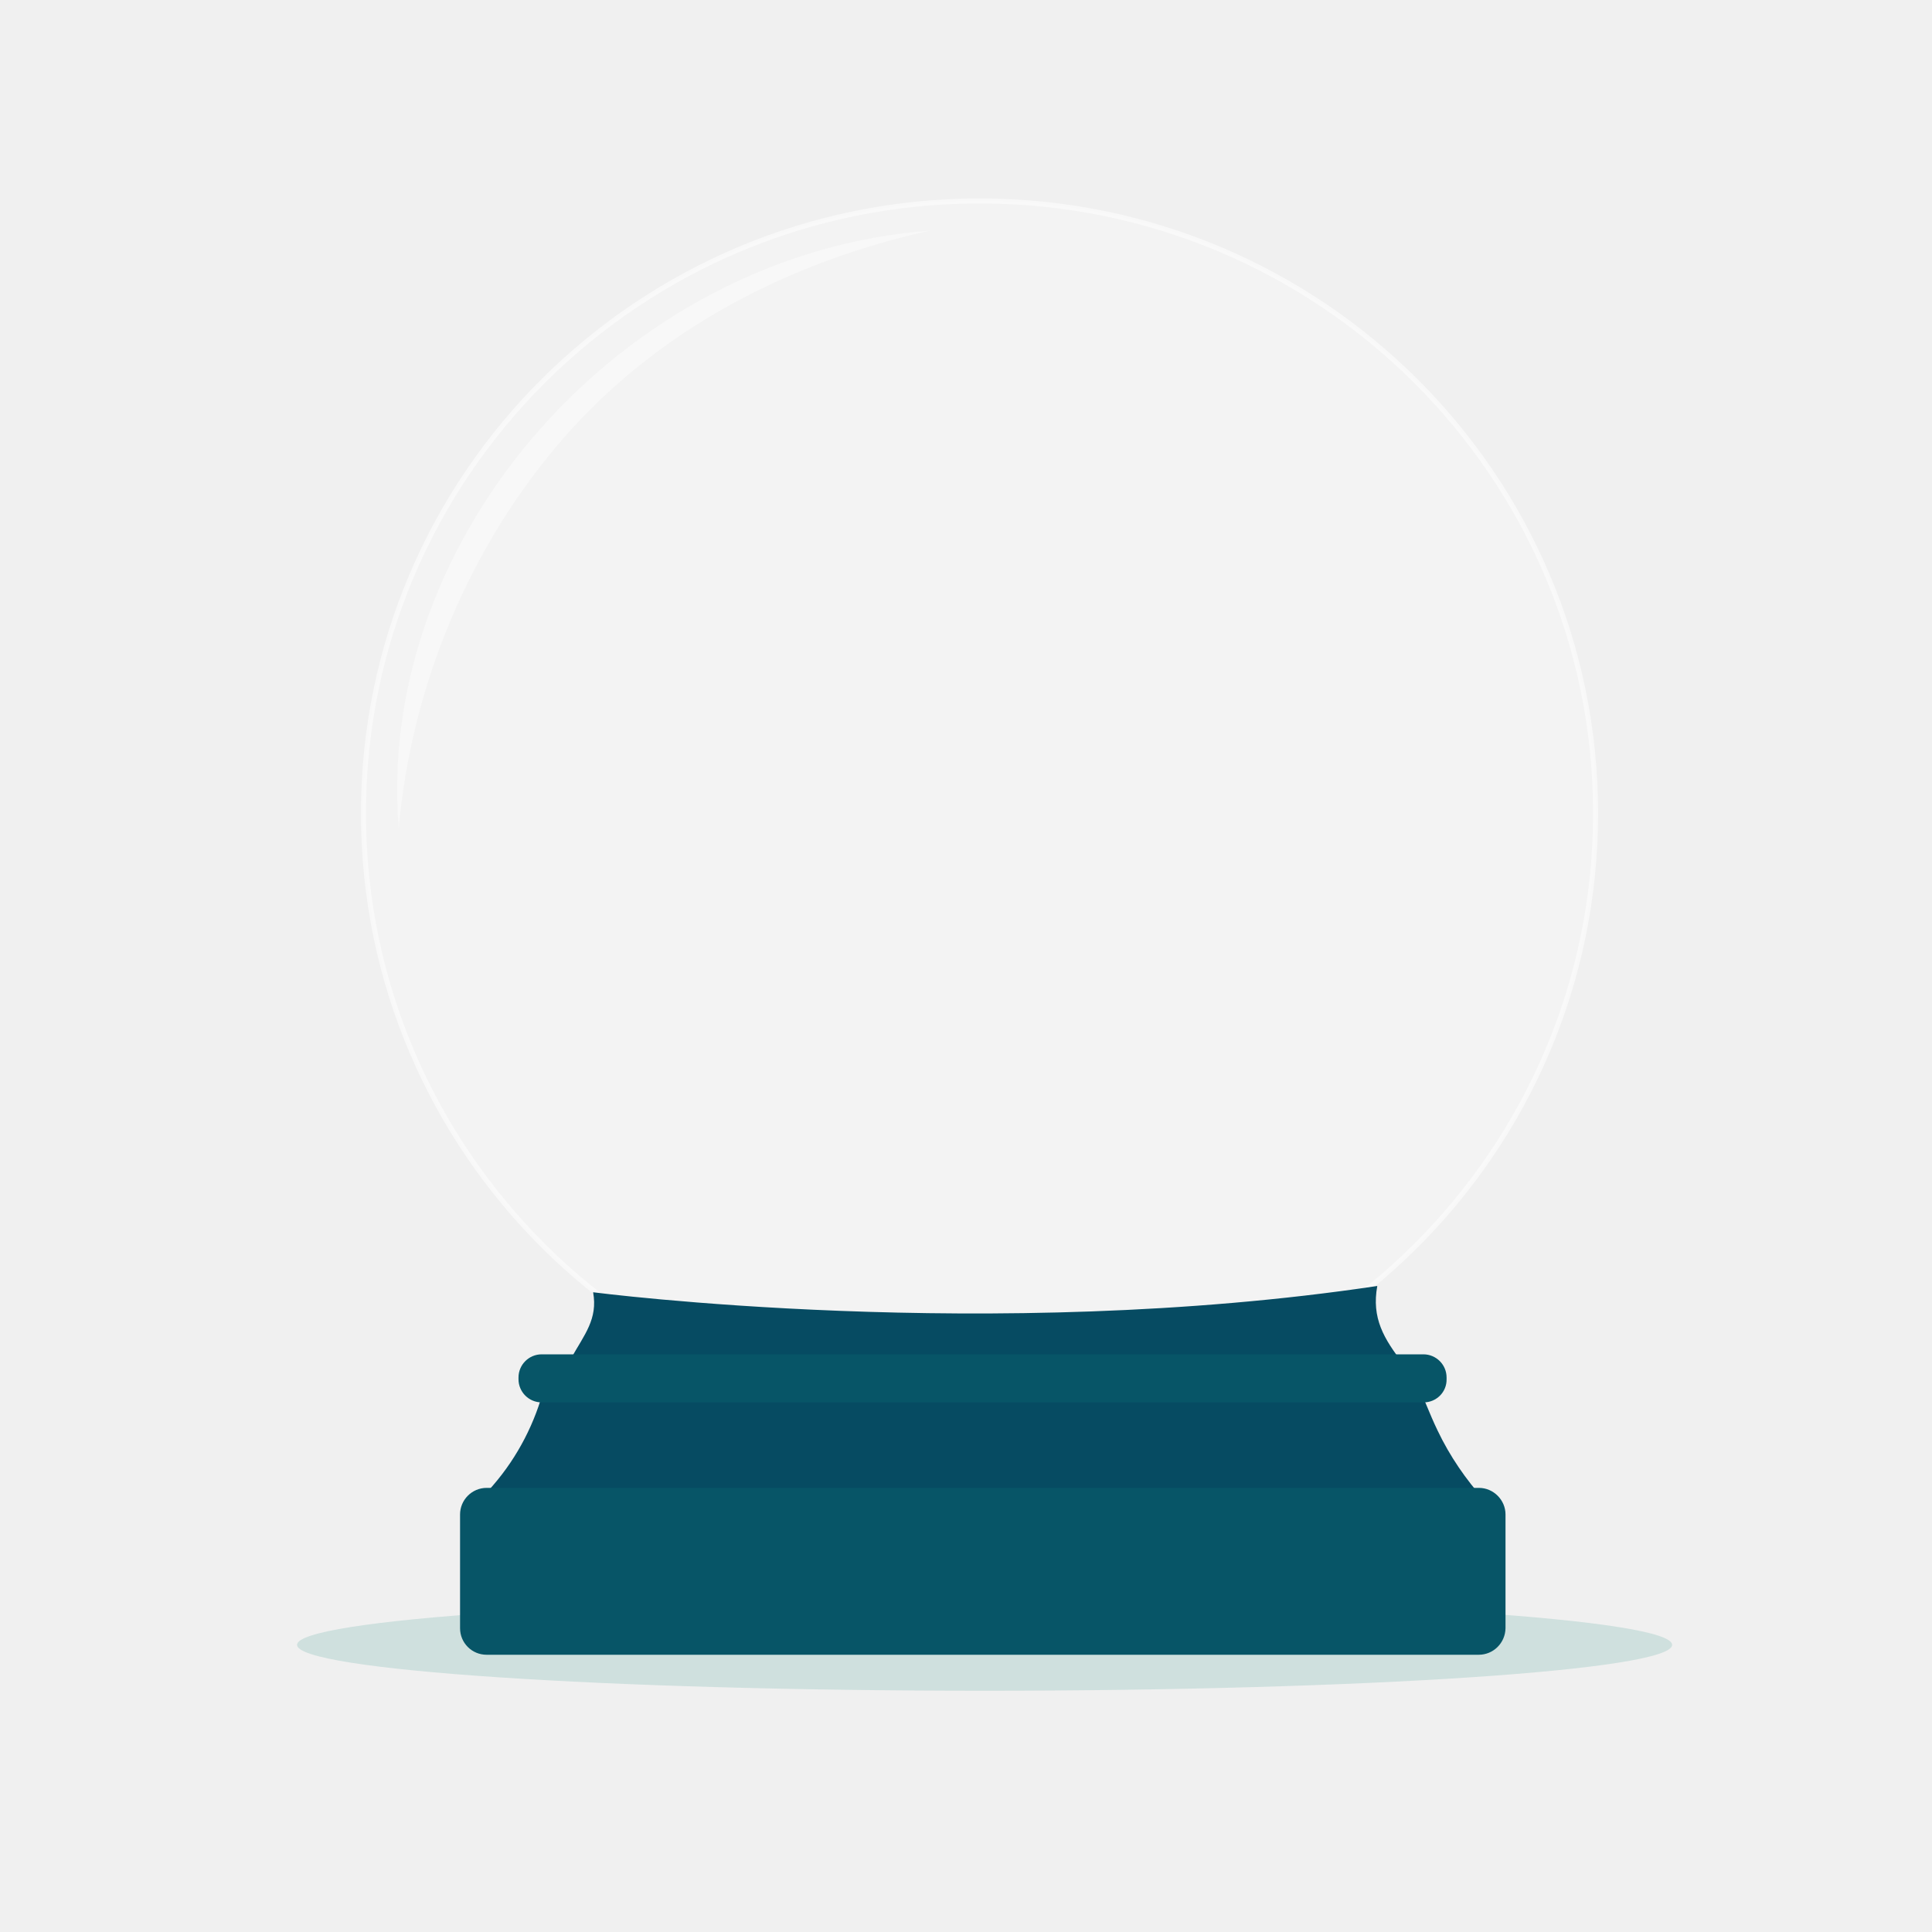
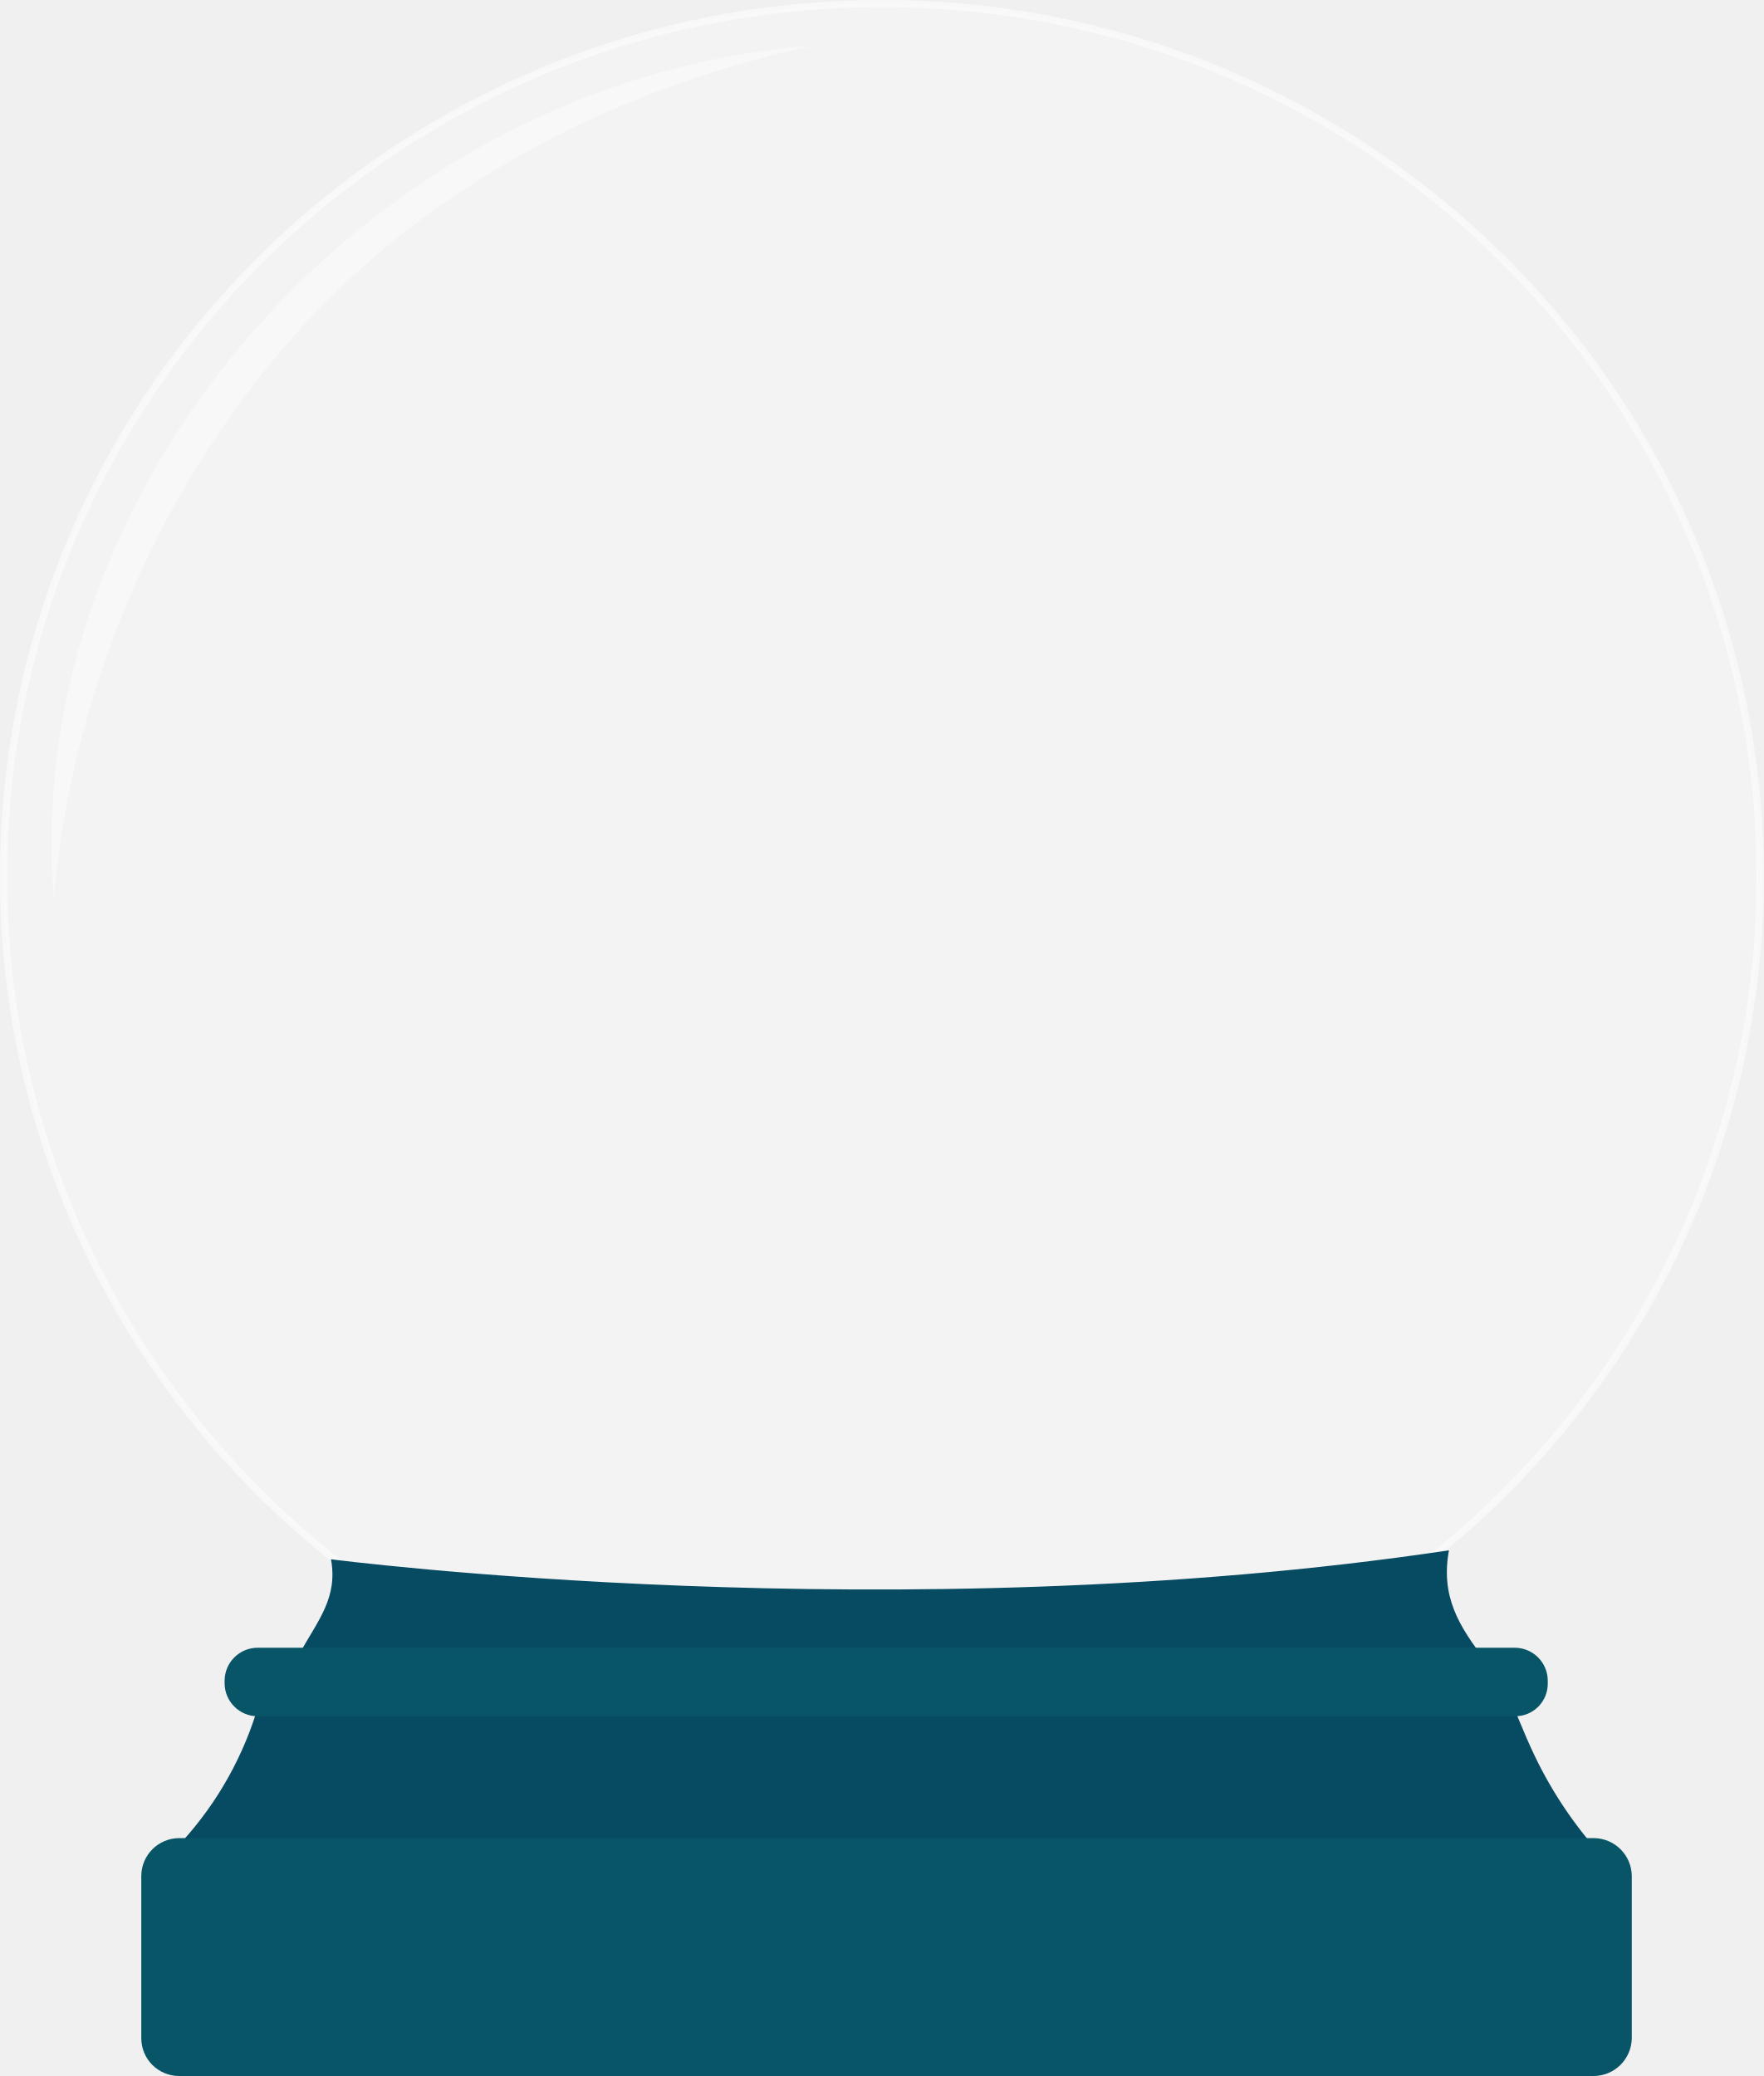
- <svg xmlns="http://www.w3.org/2000/svg" version="1.1" id="Layer_1" x="0px" y="0px" width="800px" height="800px" viewBox="0 0 800 800" style="enable-background:new 0 0 800 800;" xml:space="preserve">
-   <style type="text/css">
- 
- 	.st0{opacity:0.2;fill:#FFFFFF;}
- 	.st1{display:none;fill:#454C53;}
- 	.st2{fill:#FFFFFF;}
- 	.st3{fill:none;}
- 	.st4{display:inline;}
- 	.st5{fill:#064B62;}
- 	.st6{fill:#075567;}
- 	.st7{display:none;}
- 	.st8{opacity:0.51;fill:none;stroke:#FFFFFF;stroke-width:2.074;stroke-miterlimit:10;}
- 	.st9{opacity:0.39;fill:#FFFFFF;}
- 	.st10{opacity:0.27;fill:#75B5AD;}
- 	.st11{fill:#454C53;}
- 
- </style>
-   <g>
-     <g>
-       <ellipse class="st10" cx="407.7" cy="681.1" rx="284.7" ry="19" />
+ <svg xmlns="http://www.w3.org/2000/svg" width="512.274" height="603.037" viewBox="0 0 512.274 603.037">
+   <g id="globe" transform="translate(-149.463 -82.163)">
+     <g id="Group_5612" data-name="Group 5612">
+       <ellipse id="Ellipse_178" data-name="Ellipse 178" cx="255.1" cy="253.6" rx="255.1" ry="253.6" transform="translate(150.5 83.2)" fill="none" stroke="#fff" stroke-miterlimit="10" stroke-width="2.074" opacity="0.51" />
+       <path id="Path_9553" data-name="Path 9553" d="M385.1,95.5c-127.1,9.4-229.9,127-220,247.5,5.3-59.4,29.6-117.5,68.8-162.2S327.2,108.3,385.1,95.5Z" fill="#fff" opacity="0.39" />
+       <ellipse id="Ellipse_179" data-name="Ellipse 179" cx="255.1" cy="253.6" rx="255.1" ry="253.6" transform="translate(150.5 83.2)" fill="#fff" opacity="0.2" />
    </g>
-     <g>
-       <ellipse class="st8" cx="405.6" cy="336.8" rx="255.1" ry="253.6" />
-       <path class="st9" d="M385.1,95.5C258,104.9,155.2,222.5,165.1,343c5.3-59.4,29.6-117.5,68.8-162.2    C273.1,136.1,327.2,108.3,385.1,95.5z" />
-       <ellipse class="st0" cx="405.6" cy="336.8" rx="255.1" ry="253.6" />
-     </g>
-     <g>
-       <path class="st5" d="M196.6,624.1c2.3-3.2,5-6.1,7.6-9.1c10.2-11.8,17.5-26,21.3-41.1l362,0.4c1,2.5,2.1,4.9,3.1,7.4    c1.5,3.6,3,7.2,4.7,10.7c5,10.5,11.7,20.3,19.5,28.9L196.6,624.1z" />
-       <path class="st6" d="M612.3,685.2H201.5c-6.1,0-11-4.9-11-11v-47.1c0-6,4.9-11,11-11h410.9c6,0,11,5,11,11v47.1    C623.3,680.3,618.4,685.2,612.3,685.2z" />
-       <path class="st5" d="M570.3,532.5c-2.4,13.2,2.6,21.8,10.9,32.4L234,564.3c1.1,0.1,2-1,2.5-1.9c5.5-9.8,11.1-16.2,9.1-27.3    C245.6,535.1,410.1,556.5,570.3,532.5z" />
-       <path class="st6" d="M589.5,580.7H224.3c-5.3,0-9.6-4.3-9.6-9.6v-0.7c0-5.3,4.3-9.6,9.6-9.6h365.1c5.3,0,9.6,4.3,9.6,9.6v0.7    C599.1,576.4,594.8,580.7,589.5,580.7z" />
+     <g id="Group_5613" data-name="Group 5613">
+       <path id="Path_9554" data-name="Path 9554" d="M196.6,624.1c2.3-3.2,5-6.1,7.6-9.1a100.549,100.549,0,0,0,21.3-41.1l362,.4c1,2.5,2.1,4.9,3.1,7.4,1.5,3.6,3,7.2,4.7,10.7a120.37,120.37,0,0,0,19.5,28.9Z" fill="#064b62" />
+       <path id="Path_9555" data-name="Path 9555" d="M612.3,685.2H201.5a10.968,10.968,0,0,1-11-11V627.1a11.032,11.032,0,0,1,11-11H612.4a11.1,11.1,0,0,1,11,11v47.1A11.118,11.118,0,0,1,612.3,685.2Z" fill="#075567" />
+       <path id="Path_9556" data-name="Path 9556" d="M570.3,532.5c-2.4,13.2,2.6,21.8,10.9,32.4L234,564.3c1.1.1,2-1,2.5-1.9,5.5-9.8,11.1-16.2,9.1-27.3C245.6,535.1,410.1,556.5,570.3,532.5Z" fill="#064b62" />
+       <path id="Path_9557" data-name="Path 9557" d="M589.5,580.7H224.3a9.6,9.6,0,0,1-9.6-9.6v-.7a9.6,9.6,0,0,1,9.6-9.6H589.4a9.6,9.6,0,0,1,9.6,9.6v.7A9.455,9.455,0,0,1,589.5,580.7Z" fill="#075567" />
    </g>
  </g>
-   <g class="st7">
-     <g class="st4">
-       <g>
-         <rect x="410.8" y="417.4" class="st11" width="33.8" height="90.6" />
-         <rect x="426" y="445" class="st2" width="3" height="13" />
-         <rect x="432" y="445" class="st2" width="3" height="13" />
-         <rect x="438" y="445" class="st2" width="3" height="13" />
-         <rect x="419" y="430" class="st2" width="4" height="12" />
-         <rect x="426" y="430" class="st2" width="3" height="12" />
-         <rect x="432" y="430" class="st2" width="3" height="12" />
-         <rect x="419" y="460" class="st2" width="4" height="14" />
-         <rect x="432" y="460" class="st2" width="3" height="14" />
-         <rect x="438" y="460" class="st2" width="3" height="14" />
-         <rect x="419" y="476" class="st2" width="4" height="14" />
-         <rect x="426" y="476" class="st2" width="3" height="14" />
-         <rect x="438" y="476" class="st2" width="3" height="14" />
-       </g>
-       <g>
-         <rect x="367.8" y="352.1" class="st11" width="37.7" height="155.9" />
-         <rect x="372" y="372" class="st2" width="5" height="9" />
-         <rect x="380" y="372" class="st2" width="5" height="9" />
-         <rect x="380" y="386" class="st2" width="5" height="6" />
-         <rect x="372" y="397" class="st2" width="5" height="8" />
-         <rect x="380" y="397" class="st2" width="5" height="8" />
-         <rect x="372" y="408" class="st2" width="5" height="9" />
-         <rect x="380" y="408" class="st2" width="5" height="9" />
-         <rect x="380" y="419" class="st2" width="5" height="8" />
-         <rect x="372" y="430" class="st2" width="5" height="10" />
-         <rect x="380" y="430" class="st2" width="5" height="10" />
-         <rect x="372" y="444" class="st2" width="5" height="8" />
-         <rect x="380" y="444" class="st2" width="5" height="8" />
-         <rect x="372" y="456" class="st2" width="5" height="8" />
-         <rect x="380" y="456" class="st2" width="5" height="8" />
-         <rect x="380" y="466" class="st2" width="5" height="10" />
-         <rect x="372" y="479" class="st2" width="5" height="10" />
-         <rect x="380" y="479" class="st2" width="5" height="10" />
-         <rect x="380" y="492" class="st2" width="5" height="7" />
-         <rect x="397" y="372" class="st2" width="4" height="9" />
-         <rect x="387" y="386" class="st2" width="6" height="6" />
-         <rect x="397" y="386" class="st2" width="4" height="6" />
-         <rect x="397" y="397" class="st2" width="4" height="8" />
-         <rect x="387" y="408" class="st2" width="6" height="9" />
-         <rect x="397" y="408" class="st2" width="4" height="9" />
-         <rect x="387" y="419" class="st2" width="6" height="8" />
-         <rect x="387" y="430" class="st2" width="6" height="10" />
-         <rect x="397" y="430" class="st2" width="4" height="10" />
-         <rect x="397" y="444" class="st2" width="4" height="8" />
-         <rect x="387" y="456" class="st2" width="6" height="8" />
-         <rect x="397" y="456" class="st2" width="4" height="8" />
-         <rect x="387" y="466" class="st2" width="6" height="10" />
-         <rect x="397" y="466" class="st2" width="4" height="10" />
-         <rect x="397" y="479" class="st2" width="4" height="10" />
-         <rect x="387" y="492" class="st2" width="6" height="7" />
-         <rect x="397" y="492" class="st2" width="4" height="7" />
-       </g>
-       <g>
-         <rect x="490" y="428" class="st11" width="28" height="80" />
-         <rect x="492" y="433" class="st2" width="23" height="3" />
-         <rect x="492" y="440" class="st2" width="23" height="4" />
-         <rect x="492" y="449" class="st2" width="23" height="2" />
-         <rect x="492" y="455" class="st2" width="23" height="4" />
-         <rect x="492" y="463" class="st2" width="23" height="3" />
-         <rect x="492" y="472" class="st2" width="23" height="2" />
-         <rect x="492" y="478" class="st2" width="23" height="2" />
-         <rect x="492" y="487" class="st2" width="23" height="2" />
-       </g>
-       <g>
-         <path class="st3" d="M290.2,474.7l3.5-3.5l1.6,1.6l21.3-20.8c-0.2-0.5-0.4-1.1-0.4-1.1H286v2h-4.7c0.1,1,0.2,2.3,0.4,3.4l4.8-1.2     l1.8,6.7l-4.8,1.3c0.4,1,0.8,2,1.3,3l4.3-2.4l3.5,6l-4.3,2.5C288.8,473,289.5,473.9,290.2,474.7z" />
-         <path class="st3" d="M298.6,423.2l-2,2l21.2,21.3c0.4-0.3,1.2-0.5,1.2-0.6V416h-2v-4.8c-1,0.1-2.2,0.2-3.3,0.4l1.2,4.4l-6.7,1.8     l-1.2-4.4c-1,0.4-2.1,0.8-3,1.2l2.3,3.9l-6,3.4L298,418c-0.9,0.6-1.8,1.3-2.6,2L298.6,423.2z" />
-         <path class="st3" d="M281.8,443.3c-0.2,1.1-0.4,1.7-0.5,3.7h4.7v2h30.4c0.1,0,0.3-0.9,0.5-1.2l-21.5-21.4l-1.8,1.7l-3.2-3.2     c-0.7,0.8-1.4,1.7-2,2.6l3.9,2.3l-3.5,6l-4-2.3c-0.5,1-0.9,2-1.3,3l4.4,1.2l-1.8,6.8L281.8,443.3z" />
-         <path class="st3" d="M317,488.6V484h2v-30.1c0-0.1-1.2-0.5-1.7-1l-21.1,21l2.3,2.2l-3.5,3.5c0.8,0.7,1.7,1.4,2.6,2l2.5-4.2l6,3.4     l-2.5,4.3c1,0.5,2,0.9,3,1.3l1.3-4.7l6.7,1.8l-1.4,4.7C314.5,488.3,316,488.5,317,488.6z" />
-         <path class="st3" d="M322.1,453.2c-0.5,0.3-0.1,0.6-2.1,0.7V484h4v4.5c1-0.1,2.1-0.3,3.2-0.4l-1.2-4.7l6.7-1.8l1.3,4.6     c1-0.4,2.1-0.8,3-1.3l-2.4-4.2l6-3.4l2.4,4.1c0.9-0.6,1.8-1.3,2.6-2l-3.4-3.4l1.5-1.8L322.1,453.2z" />
-         <path class="st3" d="M324,411.3v4.7h-4v29.9c2,0.1,1.2,0.2,1.5,0.3l21.9-21.5l-1.5-1.6l3.2-3.1c-0.8-0.7-1.7-1.4-2.6-2l-2.2,3.9     l-6-3.4l2.2-3.8c-1-0.5-2-0.9-3-1.3l-1.2,4.3l-6.7-1.8l1.1-4.3C325.9,411.5,325,411.3,324,411.3z" />
-         <path class="st3" d="M355,451h-30.7c0,0-0.3,1-0.6,1.5l21.3,20.9l2-2.1l3.4,3.3c0.7-0.8,1.4-1.7,2-2.6l-4.2-2.4l3.5-6l4.2,2.4     c0.5-1,0.9-2,1.3-3l-4.7-1.3l1.8-6.6l4.7,1.1c0.2-1,0.3-2.3,0.4-3.3H355V451z" />
-         <path class="st3" d="M350.1,424.9L347,428l-2.2-2.2l-21.5,21.5c0.4,0.4,0.6,1.6,0.8,1.6H355v-2h4.2c-0.1-2-0.3-2.5-0.4-3.6     l-4.3,1l-1.8-6.7l4.3-1.2c-0.4-1-0.8-2.1-1.3-3l-3.9,2.2l-3.5-6l3.9-2.2C351.5,426.6,350.8,425.7,350.1,424.9z" />
-         <path class="st11" d="M325,492.2c22-2.6,37.9-20.6,37.9-42.3c0-23.5-19.1-42.7-42.8-42.7c-23.7,0-42.8,19.1-42.8,42.7     c0,21.7,15.7,39.7,37.7,42.3v6.8h-27v9h26.9h10.8H352v-9h-27V492.2z M308,481.6l-1.3,4.7c-1-0.4-2-0.8-3-1.3l2.5-4.3l-6-3.4     l-2.5,4.2c-0.9-0.6-1.8-1.3-2.6-2l3.5-3.5l-2.2-2.2l20.9-21c0.5,0.5,1.7,0.8,1.7,1V484h-2v4.6c-1-0.1-2.5-0.3-3.7-0.5l1.3-4.7     L308,481.6z M289,463.7l-4.3,2.4c-0.5-1-0.9-2-1.3-3l4.8-1.3l-1.8-6.6l-4.8,1.2c-0.2-1.1-0.3-2.4-0.4-3.4h4.7v-2h30.2     c0,0,0.2,0.6,0.4,1.1l-21.3,21l-1.6-1.7l-3.5,3.4c-0.7-0.8-1.4-1.7-2-2.6l4.3-2.5L289,463.7z M283.6,436.4c0.4-1,0.8-2,1.3-3     l4,2.3l3.5-6l-3.9-2.3c0.6-0.9,1.3-1.8,2-2.6l3.2,3.2l1.8-1.8l21.5,21.5c-0.2,0.3-0.4,1.2-0.5,1.2H286v-2h-4.7     c0.1-2,0.3-2.6,0.5-3.7l4.4,1l1.8-6.7L283.6,436.4z M300.3,422l6-3.4l-2.3-3.9c1-0.5,2-0.9,3.1-1.2l1.2,4.4l6.7-1.8l-1.3-4.4     c1.1-0.2,2.3-0.3,3.3-0.4v4.8h2v29.9c0,0.1-0.8,0.3-1.2,0.6l-21.4-21.3l2.1-2l-3.2-3.2c0.8-0.7,1.7-1.4,2.6-2L300.3,422z      M332.4,417.7l1.2-4.3c1,0.4,2.1,0.8,3,1.3l-2.2,3.8l6,3.4l2.2-3.9c0.9,0.6,1.8,1.3,2.6,2l-3.2,3.1l1.6,1.6l-22.2,21.5     c-0.3-0.2,0.5-0.3-1.5-0.3V416h4v-4.7c1,0.1,1.9,0.2,2.8,0.4l-1.1,4.3L332.4,417.7z M351.7,435.7l3.9-2.2c0.5,1,0.9,2,1.3,3     l-4.3,1.2l1.8,6.6l4.3-0.8c0.2,1.1,0.3,1.6,0.4,3.6H355v2h-30.9c-0.2,0-0.5-1.2-0.8-1.6l21.5-21.5l2.2,2.1l3.2-3.2     c0.7,0.8,1.4,1.7,2,2.6l-3.9,2.2L351.7,435.7z M345.5,479.5c-0.8,0.7-1.7,1.4-2.6,2l-2.4-4.1l-6,3.4l2.4,4.2c-1,0.5-2,0.9-3,1.3     l-1.2-4.6l-6.7,1.8l1.2,4.7c-1,0.2-2.2,0.3-3.2,0.4V484h-4v-30.1c2-0.1,1.6-0.3,2.1-0.7l21.5,21.1l-1.7,1.8L345.5,479.5z      M362,453h-2.8c-0.1,1-0.2,2.2-0.4,3.3l-4.7-1.2l-1.8,6.7l4.7,1.3c-0.4,1-0.8,2-1.3,3l-4.2-2.4l-3.5,6l4.2,2.4     c-0.6,0.9-1.3,1.8-2,2.6l-3.4-3.4l-2,2l-21.3-20.7c0.4-0.6,0.6-1.5,0.6-1.5H355v2h4.2H362v-6.7V453z" />
-       </g>
-       <g>
-         <rect x="258" y="478" class="st11" width="25" height="30" />
-         <rect x="261" y="483" class="st2" width="3" height="7" />
-         <rect x="272" y="483" class="st2" width="2" height="7" />
-         <rect x="277" y="483" class="st2" width="3" height="7" />
-         <rect x="261" y="492" class="st2" width="3" height="7" />
-         <rect x="266" y="492" class="st2" width="3" height="7" />
-         <rect x="277" y="492" class="st2" width="3" height="7" />
-       </g>
-       <g>
-         <path class="st11" d="M251,415v-7h-6v7h-19v93h27v-93H251z M235,498h-7v-7h7V498z M235,488h-7v-8h7V488z M235,477h-7v-6h7V477z      M235,468h-7v-7h7V468z M235,457h-7v-7h7V457z M235,437h-7v-7h7V437z M235,426h-7v-6h7V426z M243,498h-6v-7h6V498z M243,488h-6     v-8h6V488z M243,468h-6v-7h6V468z M243,457h-6v-7h6V457z M243,447h-6v-8h6V447z M243,437h-6v-7h6V437z M243,426h-6v-6h6V426z      M251,488h-6v-8h6V488z M251,477h-6v-6h6V477z M251,468h-6v-7h6V468z M251,447h-6v-8h6V447z M251,437h-6v-7h6V437z" />
-         <rect x="228" y="420" class="st2" width="7" height="6" />
-         <rect x="237" y="420" class="st2" width="6" height="6" />
-         <rect x="228" y="430" class="st2" width="7" height="7" />
-         <rect x="245" y="430" class="st2" width="6" height="7" />
-         <rect x="237" y="430" class="st2" width="6" height="7" />
-         <rect x="245" y="439" class="st2" width="6" height="8" />
-         <rect x="237" y="439" class="st2" width="6" height="8" />
-         <rect x="228" y="450" class="st2" width="7" height="7" />
-         <rect x="237" y="450" class="st2" width="6" height="7" />
-         <rect x="228" y="461" class="st2" width="7" height="7" />
-         <rect x="245" y="461" class="st2" width="6" height="7" />
-         <rect x="237" y="461" class="st2" width="6" height="7" />
-         <rect x="228" y="471" class="st2" width="7" height="6" />
-         <rect x="245" y="471" class="st2" width="6" height="6" />
-         <rect x="228" y="480" class="st2" width="7" height="8" />
-         <rect x="245" y="480" class="st2" width="6" height="8" />
-         <rect x="237" y="480" class="st2" width="6" height="8" />
-         <rect x="228" y="491" class="st2" width="7" height="7" />
-         <rect x="237" y="491" class="st2" width="6" height="7" />
-       </g>
-       <g>
-         <path class="st11" d="M480,388v-6.4V354h-4v-32h-7v-13h-4v13h-8v32h-4v27.6v6.4h-4v120h37V388H480z M468,429v12h-3v-12H468z      M474,441h-2v-12h2V441z M474,446v13h-2v-13H474z M465,446h3v13h-3V446z M462,441h-3v-12h3V441z M459,446h3v13h-3V446z M453,484     v-12.8V468h2v16H453z M459,484v-16h3v16H459z M465,484v-16h3v16H465z M472,484v-16h2v16H472z M477,484v-16h3v16H477z" />
-         <polygon class="st2" points="455,468 453,468 453,471.2 453,484 455,484    " />
-         <rect x="459" y="468" class="st2" width="3" height="16" />
-         <rect x="465" y="468" class="st2" width="3" height="16" />
-         <rect x="472" y="468" class="st2" width="2" height="16" />
-         <rect x="477" y="468" class="st2" width="3" height="16" />
-         <rect x="459" y="446" class="st2" width="3" height="13" />
-         <rect x="465" y="446" class="st2" width="3" height="13" />
-         <rect x="472" y="446" class="st2" width="2" height="13" />
-         <rect x="459" y="429" class="st2" width="3" height="12" />
-         <rect x="465" y="429" class="st2" width="3" height="12" />
-         <rect x="472" y="429" class="st2" width="2" height="12" />
-         <rect x="459" y="413" class="st2" width="3" height="12" />
-         <rect x="465" y="413" class="st2" width="3" height="12" />
-         <rect x="472" y="413" class="st2" width="2" height="12" />
-         <rect x="459" y="396" class="st2" width="3" height="13" />
-         <rect x="465" y="396" class="st2" width="3" height="13" />
-         <rect x="472" y="396" class="st2" width="2" height="13" />
-         <rect x="460" y="375" class="st2" width="4" height="12" />
-         <rect x="471" y="375" class="st2" width="3" height="12" />
-         <rect x="460" y="359" class="st2" width="4" height="13" />
-         <rect x="471" y="359" class="st2" width="3" height="13" />
-         <rect x="466" y="339" class="st2" width="2" height="12" />
-         <rect x="461" y="339" class="st2" width="3" height="12" />
-         <rect x="466" y="325" class="st2" width="2" height="11" />
-         <rect x="471" y="339" class="st2" width="2" height="12" />
-       </g>
-       <g>
-         <path class="st11" d="M559.5,508c0,0,0-33.7,0-60.3s-35.6-44.2-35.6-44.2V508H559.5z" />
-         <rect x="529" y="469" class="st2" width="4" height="15" />
-         <rect x="536" y="469" class="st2" width="4" height="15" />
-         <rect x="550" y="469" class="st2" width="3" height="15" />
-         <rect x="529" y="450" class="st2" width="4" height="13" />
-         <rect x="543" y="450" class="st2" width="4" height="13" />
-         <rect x="550" y="450" class="st2" width="3" height="13" />
-         <rect x="529" y="428" class="st2" width="4" height="15" />
-         <rect x="536" y="428" class="st2" width="4" height="15" />
-       </g>
-       <path class="st11" d="M584.2,507l-5.5-44.3l2.3-32.1l0.3-4l-0.3,4c2.6-1.1,4.3-3.1,4.3-5.3c0-3.2-2.3-5.9-8.3-6.3v-22h-3v21.9    c-4,0.3-8.2,3-8.2,6.3c0,2.2,1.9,4.2,4.6,5.3l2.4,32l-5.5,44.5l-1.9,1h10h0.8h10L584.2,507z" />
-     </g>
-   </g>
-   <path class="st1" d="M565.1,533.3c9.7-7.8,18.7-16.2,27.2-25.3H219c9.2,10,19.3,19.2,30,27.6C273.1,538.4,420.1,554.1,565.1,533.3z" />
</svg>
